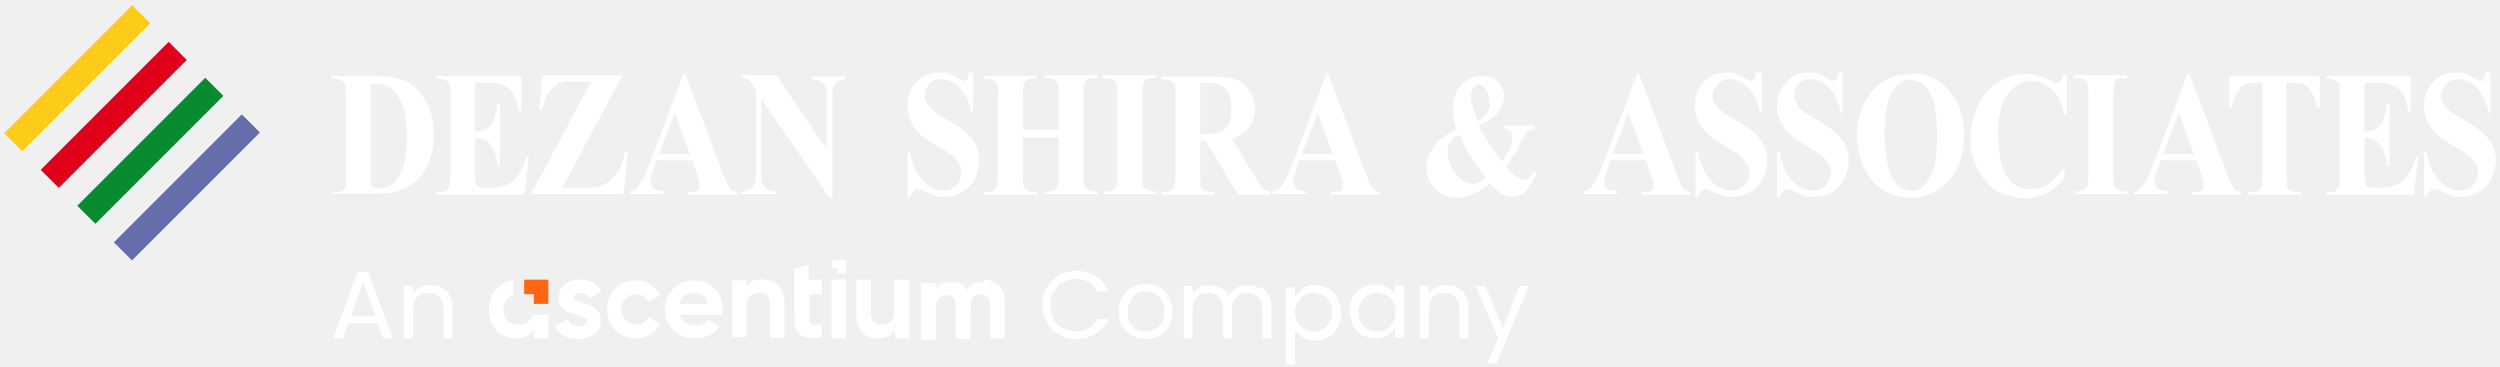
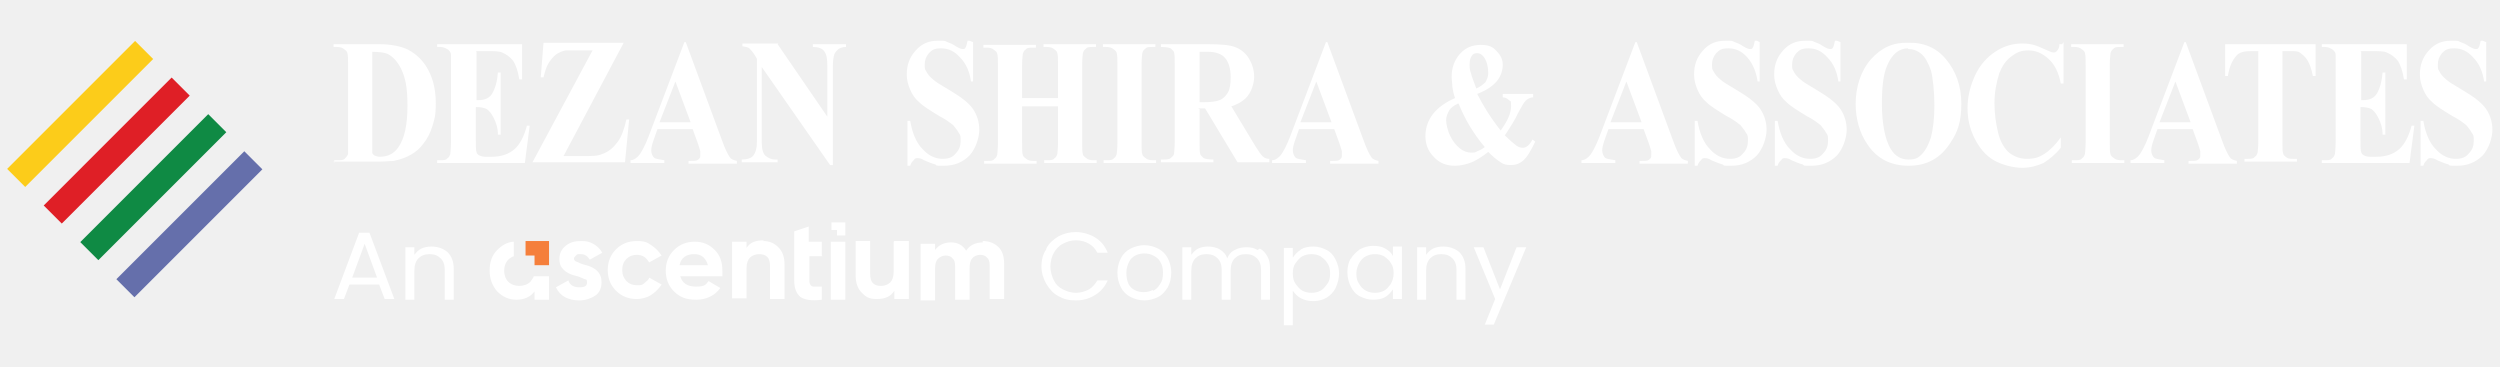
<svg xmlns="http://www.w3.org/2000/svg" id="Layer_1" version="1.1" viewBox="0 0 362 53">
  <defs>
    <style>
      .st0 {
-         fill: #088a30;
+         fill: #656fab;
      }

      .st1 {
-         fill: #fdcc19;
+         fill: #f57f3b;
      }

      .st2 {
-         fill: #e1001a;
+         fill: #fff;
      }

      .st3 {
-         fill: #fff;
+         fill: #fccc1a;
      }

      .st4 {
-         fill: #f61;
+         fill: #0f8a44;
      }

      .st5 {
-         fill: #646eac;
+         fill: #df1f26;
      }
    </style>
  </defs>
  <g>
-     <path class="st3" d="M48.1,28.2v-.4h.5c.4,0,.8,0,1-.2.2-.2.4-.4.5-.7,0-.2,0-.7,0-1.6v-11.3c0-.9,0-1.4-.1-1.7,0-.2-.2-.4-.5-.6-.2-.2-.6-.3-1-.3h-.5v-.4h6.6c1.8,0,3.2.3,4.2.8,1.3.7,2.3,1.7,3,3.1.7,1.4,1,2.9,1,4.7s-.2,2.3-.5,3.3c-.3,1-.8,1.9-1.3,2.5-.5.7-1.1,1.2-1.8,1.6-.7.4-1.5.7-2.5.9-.4,0-1.1.1-2.1.1h-6.6M53.7,12v13.4c0,.7,0,1.1,0,1.3,0,.2.2.3.3.4.2.1.5.2.8.2,1.2,0,2.1-.5,2.8-1.4.9-1.3,1.3-3.3,1.3-6s-.3-4-.9-5.3c-.5-1-1.1-1.7-1.8-2.1-.5-.3-1.4-.4-2.6-.4" />
-     <path class="st3" d="M68.8,12v7h.3c.9,0,1.6-.3,2.1-1,.4-.7.7-1.7.8-3h.4v9h-.4c0-1-.3-1.8-.6-2.4-.3-.6-.6-1-1-1.3-.4-.2-.9-.3-1.6-.3v4.8c0,.9,0,1.5.1,1.7,0,.2.2.4.4.5.2.1.5.2.9.2h.9c1.4,0,2.5-.4,3.3-1.1.8-.7,1.4-1.9,1.8-3.4h.4l-.7,5.5h-12.7v-.4h.5c.4,0,.8,0,1-.3.2-.1.3-.3.4-.6,0-.2.1-.7.1-1.6v-11.3c0-.8,0-1.3,0-1.5,0-.3-.2-.5-.4-.7-.3-.2-.7-.4-1.1-.4h-.5v-.4h12.3v5.1h-.4c-.2-1.2-.5-2.1-.9-2.7-.4-.5-.9-.9-1.6-1.2-.4-.2-1.2-.2-2.3-.2h-1.5" />
-     <path class="st3" d="M342.4,12v7h.3c.9,0,1.6-.3,2.1-1,.4-.7.7-1.7.8-3h.4v9h-.4c0-1-.3-1.8-.6-2.4-.3-.6-.6-1-1-1.3-.4-.2-.9-.3-1.6-.3v4.8c0,.9,0,1.5.1,1.7,0,.2.2.4.4.5.2.1.5.2.9.2h.9c1.4,0,2.5-.4,3.3-1.1.8-.7,1.4-1.9,1.8-3.4h.4l-.7,5.5h-12.7v-.4h.5c.4,0,.8,0,1-.3.2-.1.3-.3.4-.6,0-.2.1-.7.1-1.6v-11.3c0-.8,0-1.3,0-1.5,0-.3-.2-.5-.4-.7-.3-.2-.7-.4-1.1-.4h-.5v-.4h12.3v5.1h-.4c-.2-1.2-.5-2.1-.9-2.7-.4-.5-.9-.9-1.6-1.2-.4-.2-1.2-.2-2.3-.2h-1.5" />
-     <path class="st3" d="M90.1,11l-8.7,16.2h2.8c1.3,0,2.2,0,2.8-.3.9-.3,1.6-.9,2.2-1.7.6-.8,1.1-1.9,1.3-3.3h.4l-.6,6.2h-13.4l8.7-16.3h-2.2c-.8,0-1.4,0-1.7,0-.5.1-1,.3-1.4.7-.4.3-.8.8-1.1,1.3-.3.5-.5,1.2-.7,2.1h-.4l.4-5h11.6" />
-     <path class="st3" d="M100.2,23.2h-5.1l-.6,1.7c-.2.6-.3,1-.3,1.4s.2.9.5,1.1c.2.1.7.2,1.4.3v.4h-4.9v-.4c.5,0,1-.4,1.3-.8.3-.4.8-1.3,1.3-2.6l5.2-13.7h.2l5.3,14.1c.5,1.4.9,2.2,1.2,2.6.2.3.6.4,1,.5v.4h-7.1v-.4h.3c.6,0,1,0,1.2-.3.2-.1.2-.3.2-.6s0-.3,0-.5c0,0-.1-.4-.3-1l-.8-2.2M99.9,22.3l-2.2-5.9-2.3,5.9h4.4" />
-     <path class="st3" d="M112.5,11l7.2,10.6v-7.3c0-1-.1-1.7-.4-2.1-.3-.5-.9-.7-1.7-.7v-.4h4.8v.4c-.6,0-1,.2-1.2.4-.2.2-.4.4-.5.7-.1.3-.2.9-.2,1.7v14.3h-.4l-9.9-14.3v10.9c0,1,.2,1.7.6,2,.4.3.8.5,1.3.5h.4v.4h-5.2v-.4c.8,0,1.4-.2,1.7-.6.3-.4.5-1,.5-1.9v-12.1l-.3-.5c-.3-.5-.6-.8-.8-1-.2-.2-.6-.2-1-.3v-.4h5.2" />
-     <path class="st3" d="M140.9,10.6v5.7c.1,0-.3,0-.3,0-.2-1.4-.7-2.6-1.6-3.5-.8-.9-1.7-1.3-2.7-1.3s-1.3.2-1.8.7c-.4.5-.6,1-.6,1.6s0,.7.2,1c.2.4.5.8,1,1.2.3.3,1.1.8,2.3,1.5,1.7,1,2.9,1.9,3.5,2.8.6.9.9,1.9.9,3s-.5,2.7-1.4,3.7c-1,1-2.2,1.5-3.7,1.5s-.9,0-1.3-.2c-.4-.1-.9-.3-1.6-.6-.3-.2-.6-.3-.9-.3s-.4,0-.6.3c-.2.2-.4.4-.5.8h-.4v-6.5h.4c.3,1.8.9,3.2,1.9,4.2.9,1,1.9,1.4,2.9,1.4s1.5-.3,1.9-.8c.5-.5.7-1.1.7-1.8s0-.8-.3-1.2c-.2-.4-.5-.7-.8-1.1-.4-.3-1-.8-2-1.3-1.3-.8-2.3-1.4-2.9-2-.6-.5-1-1.1-1.3-1.8-.3-.7-.5-1.4-.5-2.2,0-1.4.4-2.5,1.3-3.5.9-1,1.9-1.4,3.3-1.4s.9,0,1.4.2c.3.1.8.3,1.2.6.5.3.8.4,1,.4s.3,0,.4-.2c.1-.1.2-.5.3-1h.3" />
-     <path class="st3" d="M255.1,10.6v5.7c.1,0-.3,0-.3,0-.2-1.4-.7-2.6-1.6-3.5-.8-.9-1.7-1.3-2.7-1.3s-1.3.2-1.8.7c-.4.5-.7,1-.7,1.6s0,.7.2,1c.2.4.5.8,1,1.2.3.3,1.1.8,2.3,1.5,1.7,1,2.9,1.9,3.5,2.8.6.9.9,1.9.9,3s-.5,2.7-1.4,3.7c-1,1-2.2,1.5-3.7,1.5s-.9,0-1.3-.2c-.4-.1-.9-.3-1.6-.6-.3-.2-.6-.3-.9-.3s-.4,0-.6.3c-.2.2-.4.4-.5.8h-.4v-6.5h.4c.3,1.8.9,3.2,1.9,4.2.9,1,1.9,1.4,2.9,1.4s1.5-.3,1.9-.8c.5-.5.7-1.1.7-1.8s0-.8-.3-1.2c-.2-.4-.5-.7-.8-1.1-.4-.3-1-.8-2-1.3-1.3-.8-2.3-1.4-2.9-2-.6-.5-1-1.1-1.4-1.8-.3-.7-.5-1.4-.5-2.2,0-1.4.4-2.5,1.3-3.5.9-1,1.9-1.4,3.3-1.4s.9,0,1.4.2c.3.1.8.3,1.2.6.5.3.8.4,1,.4s.3,0,.4-.2c.1-.1.2-.5.3-1h.3" />
-     <path class="st3" d="M266.8,10.6v5.7c.1,0-.3,0-.3,0-.2-1.4-.7-2.6-1.6-3.5-.8-.9-1.7-1.3-2.7-1.3s-1.3.2-1.8.7c-.4.5-.6,1-.6,1.6s0,.7.2,1c.2.4.5.8,1,1.2.3.3,1.1.8,2.3,1.5,1.7,1,2.9,1.9,3.5,2.8.6.9.9,1.9.9,3s-.5,2.7-1.4,3.7c-1,1-2.2,1.5-3.7,1.5s-.9,0-1.3-.2c-.4-.1-.9-.3-1.6-.6-.3-.2-.6-.3-.9-.3s-.4,0-.6.3c-.2.2-.4.4-.5.8h-.4v-6.5h.4c.3,1.8.9,3.2,1.9,4.2.9,1,1.9,1.4,2.9,1.4s1.5-.3,1.9-.8c.5-.5.7-1.1.7-1.8s0-.8-.3-1.2c-.2-.4-.5-.7-.8-1.1-.4-.3-1-.8-2-1.3-1.3-.8-2.3-1.4-2.9-2-.6-.5-1-1.1-1.3-1.8-.3-.7-.5-1.4-.5-2.2,0-1.4.4-2.5,1.3-3.5.9-1,1.9-1.4,3.3-1.4s.9,0,1.4.2c.3.1.8.3,1.2.6.5.3.8.4,1,.4s.3,0,.4-.2c.1-.1.2-.5.3-1h.3" />
-     <path class="st3" d="M360.6,10.6v5.7c.1,0-.3,0-.3,0-.2-1.4-.7-2.6-1.6-3.5-.8-.9-1.7-1.3-2.7-1.3s-1.3.2-1.8.7c-.4.5-.7,1-.7,1.6s0,.7.2,1c.2.4.5.8,1,1.2.3.3,1.1.8,2.3,1.5,1.7,1,2.9,1.9,3.5,2.8.6.9.9,1.9.9,3s-.5,2.7-1.4,3.7c-1,1-2.2,1.5-3.7,1.5s-.9,0-1.3-.2c-.4-.1-.9-.3-1.6-.6-.3-.2-.6-.3-.9-.3s-.4,0-.6.3c-.2.2-.4.4-.5.8h-.4v-6.5h.4c.3,1.8.9,3.2,1.9,4.2.9,1,1.9,1.4,2.9,1.4s1.5-.3,1.9-.8c.5-.5.7-1.1.7-1.8s0-.8-.3-1.2c-.2-.4-.5-.7-.8-1.1-.4-.3-1-.8-2-1.3-1.3-.8-2.3-1.4-2.9-2-.6-.5-1-1.1-1.3-1.8-.3-.7-.5-1.4-.5-2.2,0-1.4.4-2.5,1.3-3.5.9-1,1.9-1.4,3.3-1.4s.9,0,1.4.2c.3.1.8.3,1.2.6.5.3.8.4,1,.4s.3,0,.4-.2c.1-.1.2-.5.3-1h.3" />
-     <path class="st3" d="M148.1,19.9v5.3c0,.9,0,1.5.1,1.7,0,.2.2.4.5.6.2.2.6.3,1,.3h.5v.4h-7.7v-.4h.5c.4,0,.8,0,1-.3.2-.1.3-.3.4-.6,0-.2.1-.7.1-1.6v-11.3c0-.9,0-1.4-.1-1.7,0-.2-.2-.4-.5-.6-.2-.2-.6-.3-1-.3h-.5v-.4h7.7v.4h-.5c-.4,0-.8,0-1,.3-.2.1-.3.3-.4.6,0,.2-.1.8-.1,1.6v4.9h5.2v-4.9c0-.9,0-1.4-.1-1.7,0-.2-.2-.4-.5-.6-.2-.2-.6-.3-1-.3h-.5v-.4h7.7v.4h-.5c-.4,0-.8,0-1,.3-.2.1-.3.3-.4.6,0,.2-.1.8-.1,1.6v11.3c0,.9,0,1.5.1,1.7,0,.2.2.4.5.6.2.2.6.3,1,.3h.5v.4h-7.7v-.4h.5c.4,0,.8,0,1-.3.2-.1.3-.3.4-.6,0-.2.1-.7.1-1.6v-5.3h-5.2" />
-     <path class="st3" d="M167.5,27.7v.4h-7.7v-.4h.5c.4,0,.8,0,1-.3.2-.1.3-.3.4-.6,0-.2.1-.7.1-1.6v-11.3c0-.9,0-1.4-.1-1.7,0-.2-.2-.4-.5-.6-.2-.2-.6-.3-1-.3h-.5v-.4h7.7v.4h-.5c-.4,0-.8,0-1,.3-.2.1-.3.3-.4.6,0,.2-.1.8-.1,1.6v11.3c0,.9,0,1.5.1,1.7,0,.2.2.4.5.6.2.2.6.3,1,.3h.5" />
-     <path class="st3" d="M308.1,27.7v.4h-7.7v-.4h.5c.4,0,.8,0,1-.3.2-.1.3-.3.4-.6,0-.2.1-.7.1-1.6v-11.3c0-.9,0-1.4-.1-1.7,0-.2-.2-.4-.5-.6-.2-.2-.6-.3-1-.3h-.5v-.4h7.7v.4h-.5c-.4,0-.8,0-1,.3-.2.1-.3.3-.4.6,0,.2-.1.8-.1,1.6v11.3c0,.9,0,1.5.1,1.7,0,.2.2.4.5.6.2.2.6.3,1,.3h.5" />
-     <path class="st3" d="M173.8,20.3v4.9c0,.9,0,1.5.1,1.8,0,.2.3.4.5.6.2.1.7.2,1.4.2v.4h-7.6v-.4c.7,0,1.2,0,1.4-.2.2-.2.4-.3.5-.6,0-.2.1-.8.1-1.7v-11.2c0-.9,0-1.5-.1-1.8,0-.2-.3-.4-.5-.6-.3-.1-.7-.2-1.4-.2v-.4h6.8c1.8,0,3.1.1,3.9.4.8.3,1.5.8,2,1.6.5.8.8,1.7.8,2.7s-.4,2.3-1.2,3.1c-.5.5-1.2.9-2.1,1.2l3.5,5.8c.5.8.8,1.2,1,1.4.3.3.6.4,1,.4v.5h-4.6l-4.7-7.8h-1M173.8,12v7.4h.6c1,0,1.8-.1,2.3-.3.5-.2.9-.6,1.2-1.1.3-.5.4-1.3.4-2.2,0-1.3-.3-2.2-.8-2.9-.5-.6-1.4-.9-2.5-.9h-1.2" />
-     <path class="st3" d="M193.3,23.2h-5.1l-.6,1.7c-.2.6-.3,1-.3,1.4s.2.9.5,1.1c.2.1.7.2,1.4.3v.4h-4.9v-.4c.5,0,1-.4,1.3-.8.3-.4.8-1.3,1.3-2.6l5.2-13.7h.2l5.3,14.1c.5,1.4.9,2.2,1.2,2.6.2.3.6.4,1,.5v.4h-7.1v-.4h.3c.6,0,1,0,1.2-.3.2-.1.2-.3.2-.6s0-.3,0-.5c0,0-.1-.4-.3-1l-.8-2.2M193,22.3l-2.2-5.9-2.3,5.9h4.4" />
-     <path class="st3" d="M238.3,23.2h-5.1l-.6,1.7c-.2.6-.3,1-.3,1.4s.2.9.5,1.1c.2.1.7.2,1.4.3v.4h-4.9v-.4c.5,0,1-.4,1.3-.8.3-.4.8-1.3,1.3-2.6l5.2-13.7h.2l5.3,14.1c.5,1.4.9,2.2,1.2,2.6.2.3.6.4,1,.5v.4h-7.1v-.4h.3c.6,0,1,0,1.2-.3.2-.1.2-.3.2-.6s0-.3,0-.5c0,0-.1-.4-.3-1l-.8-2.2M238,22.3l-2.2-5.9-2.3,5.9h4.4" />
-     <path class="st3" d="M318,23.2h-5.1l-.6,1.7c-.2.6-.3,1-.3,1.4s.2.9.5,1.1c.2.1.7.2,1.4.3v.4h-4.9v-.4c.5,0,1-.4,1.3-.8.3-.4.8-1.3,1.3-2.6l5.2-13.7h.2l5.3,14.1c.5,1.4.9,2.2,1.2,2.6.2.3.6.4,1,.5v.4h-7.1v-.4h.3c.6,0,1,0,1.2-.3.2-.1.2-.3.2-.6s0-.3,0-.5c0,0-.1-.4-.3-1l-.8-2.2M317.7,22.3l-2.2-5.9-2.3,5.9h4.4" />
-     <path class="st3" d="M217.9,18.2h4.3v.5c-.5,0-.9.3-1.1.5-.3.3-.6.9-1.1,1.8-.4.9-1.1,2-1.9,3.2.7.7,1.3,1.3,1.7,1.5.3.2.6.3.9.3.5,0,1-.4,1.4-1.2l.4.3c-.6,1.3-1.2,2.3-1.8,2.8-.5.4-1,.6-1.7.6s-1.1-.1-1.5-.4c-.5-.3-1.1-.8-1.8-1.5-.9.7-1.7,1.2-2.4,1.5-.8.3-1.6.5-2.4.5-1.3,0-2.4-.4-3.1-1.3-.8-.8-1.2-1.8-1.2-3s.4-2.3,1.1-3.2c.7-.9,1.8-1.7,3.2-2.4-.2-.5-.3-1.1-.4-1.6,0-.5-.1-1-.1-1.5,0-1.3.4-2.4,1.2-3.3.8-.9,1.8-1.3,3-1.3s1.8.3,2.3.9c.6.6.9,1.2.9,2s-.3,1.7-.9,2.4c-.6.7-1.5,1.3-2.8,1.8.8,1.6,1.9,3.4,3.4,5.3,1-1.4,1.5-2.5,1.5-3.5s0-.6-.3-.9c-.2-.2-.5-.4-.9-.4v-.5M211.3,19.5c-.6.3-1,.6-1.2.9-.3.5-.5,1-.5,1.5s.2,1.5.6,2.3c.4.8.8,1.3,1.4,1.8.5.4,1.1.6,1.6.6s.6,0,.9-.2c.3-.1.7-.3,1.1-.6-1.7-2-2.9-4.1-3.8-6.3M213.8,17.5c.7-.3,1.2-.7,1.5-1,.2-.4.4-.8.4-1.3,0-.9-.2-1.7-.6-2.3-.3-.4-.6-.6-1-.6s-.6.2-.8.5c-.2.3-.3.7-.3,1.2s0,.8.2,1.3c.1.5.4,1.2.8,2.3" />
-     <path class="st3" d="M276.6,10.7c2.3-.1,4.2.7,5.6,2.4,1.5,1.7,2.2,3.8,2.2,6.4s-.5,4.1-1.6,5.8c-1.4,2.2-3.5,3.3-6.1,3.3s-4.6-1-6.1-3.1c-1.1-1.7-1.7-3.6-1.7-5.9s.7-4.7,2.2-6.4c1.5-1.7,3.3-2.5,5.4-2.4M276.7,11.5c-1.3,0-2.3.8-3,2.4-.6,1.3-.8,3.2-.8,5.7s.4,5.1,1.3,6.5c.6,1,1.5,1.5,2.5,1.5s1.4-.2,1.8-.6c.6-.5,1.1-1.4,1.5-2.6.3-1.2.5-2.7.5-4.6s-.2-4-.5-5.1c-.4-1.1-.8-1.9-1.4-2.4-.6-.5-1.2-.7-1.9-.7" />
-     <path class="st3" d="M299.3,10.6v6h-.4c-.3-1.6-.9-2.8-1.8-3.6-.9-.8-1.8-1.3-2.9-1.3s-1.7.3-2.5.9c-.8.6-1.3,1.4-1.7,2.4-.5,1.3-.7,2.7-.7,4.3s.2,2.9.5,4.2c.3,1.3.8,2.2,1.5,2.9.7.6,1.6,1,2.7,1s1.8-.2,2.5-.7c.8-.5,1.6-1.3,2.4-2.4v1.5c-.8,1-1.7,1.7-2.6,2.2-.9.4-1.9.7-3.1.7s-2.9-.4-4.1-1.1c-1.2-.7-2.1-1.8-2.8-3.2-.7-1.4-1-2.9-1-4.4s.4-3.2,1.1-4.7c.7-1.5,1.7-2.6,3-3.4,1.2-.8,2.5-1.2,3.9-1.2s2.1.3,3.2.8c.7.3,1.1.5,1.3.5s.4,0,.6-.3c.2-.2.3-.5.3-.9h.4" />
-     <path class="st3" d="M335.9,11v4.6h-.4c-.2-1.1-.5-1.8-.8-2.3-.3-.5-.7-.8-1.1-1.1-.3-.2-.7-.2-1.4-.2h-1.1v13.3c0,.9,0,1.4.1,1.7,0,.2.2.4.5.6.2.2.6.2,1,.2h.5v.4h-7.6v-.4h.5c.4,0,.8,0,1-.3.2-.1.3-.3.4-.6,0-.2.1-.7.1-1.6v-13.3h-1.1c-1,0-1.7.2-2.1.7-.6.7-1,1.6-1.2,2.9h-.4v-4.6h13.1" />
+     <path class="st2" d="M48.4,23.6v-.4h.5c.4,0,.8,0,1-.2.2-.2.4-.4.5-.7,0-.2,0-.7,0-1.6v-11.3c0-.9,0-1.4-.1-1.7,0-.2-.2-.4-.5-.6-.2-.2-.6-.3-1-.3h-.5v-.4h6.6c1.7,0,3.2.3,4.2.8,1.3.7,2.3,1.7,3,3.1.7,1.4,1,2.9,1,4.7s-.2,2.3-.5,3.3c-.3,1-.8,1.9-1.3,2.5-.5.7-1.1,1.2-1.8,1.6-.7.4-1.5.7-2.5.9-.4,0-1.1.1-2.1.1h-6.6M53.9,7.4v13.4c0,.7,0,1.1,0,1.3,0,.2.2.3.3.4.2.1.5.2.8.2,1.2,0,2.1-.5,2.7-1.4.9-1.3,1.3-3.3,1.3-6s-.3-4-.9-5.3c-.5-1-1.1-1.7-1.8-2.1-.5-.3-1.4-.4-2.6-.4" />
+     <path class="st2" d="M69,7.5v7h.3c.9,0,1.6-.3,2-1,.4-.7.7-1.7.8-3h.4v9h-.4c0-1-.3-1.8-.6-2.4-.3-.6-.6-1-1-1.3-.4-.2-.9-.3-1.6-.3v4.8c0,.9,0,1.5.1,1.7,0,.2.2.4.4.5.2.1.5.2.9.2h.9c1.4,0,2.5-.4,3.3-1.1.8-.7,1.4-1.9,1.8-3.4h.4l-.7,5.4h-12.7v-.4h.5c.4,0,.8,0,1-.3.2-.1.3-.3.4-.6,0-.2.1-.7.1-1.6v-11.3c0-.8,0-1.3,0-1.5,0-.3-.2-.5-.4-.7-.3-.2-.7-.4-1.1-.4h-.5v-.4h12.3v5.1h-.4c-.2-1.2-.5-2.1-.9-2.7-.4-.5-.9-.9-1.6-1.2-.4-.2-1.2-.2-2.3-.2h-1.5" />
+     <path class="st2" d="M341.9,7.5v7h.3c.9,0,1.6-.3,2-1,.4-.7.7-1.7.8-3h.4v9h-.4c0-1-.3-1.8-.6-2.4-.3-.6-.6-1-1-1.3-.4-.2-.9-.3-1.6-.3v4.8c0,.9,0,1.5.1,1.7,0,.2.2.4.4.5.2.1.5.2.9.2h.9c1.4,0,2.5-.4,3.3-1.1.8-.7,1.4-1.9,1.8-3.4h.4l-.7,5.4h-12.7v-.4h.5c.4,0,.8,0,1-.3.2-.1.3-.3.4-.6,0-.2.1-.7.1-1.6v-11.3c0-.8,0-1.3,0-1.5,0-.3-.2-.5-.4-.7-.3-.2-.7-.4-1.1-.4h-.5v-.4h12.3v5.1h-.4c-.2-1.2-.5-2.1-.9-2.7-.4-.5-.9-.9-1.6-1.2-.4-.2-1.2-.2-2.3-.2h-1.5" />
+     <path class="st2" d="M90.2,6.4l-8.6,16.2h2.8c1.3,0,2.2,0,2.8-.3.9-.3,1.6-.9,2.2-1.7.6-.8,1-1.9,1.3-3.3h.4l-.6,6.2h-13.4l8.7-16.2h-2.2c-.8,0-1.4,0-1.7,0-.5.1-1,.3-1.4.6-.4.3-.8.8-1.1,1.3-.3.5-.5,1.2-.7,2h-.4l.4-5h11.6" />
+     <path class="st2" d="M100.3,18.7h-5.1l-.6,1.7c-.2.6-.3,1-.3,1.4s.2.9.5,1.1c.2.1.7.2,1.4.3v.4h-4.9v-.4c.5,0,1-.4,1.3-.8.3-.4.8-1.3,1.3-2.6l5.2-13.7h.2l5.2,14.1c.5,1.4.9,2.2,1.2,2.6.2.3.6.4,1,.5v.4h-7v-.4h.3c.6,0,1,0,1.2-.3.2-.1.2-.3.2-.6s0-.3,0-.5c0,0-.1-.4-.3-1l-.8-2.2M100,17.7l-2.2-5.9-2.3,5.9h4.4" />
+     <path class="st2" d="M112.6,6.4l7.2,10.5v-7.3c0-1-.1-1.7-.4-2.1-.3-.5-.9-.7-1.7-.7v-.4h4.8v.4c-.6,0-1,.2-1.2.4-.2.2-.4.4-.5.7-.1.3-.2.9-.2,1.7v14.3h-.4l-9.9-14.2v10.9c0,1,.2,1.7.6,2,.4.3.8.5,1.3.5h.4v.4h-5.2v-.4c.8,0,1.4-.2,1.7-.6.3-.4.5-1,.5-1.9v-12.1l-.3-.5c-.3-.5-.6-.8-.8-1-.2-.2-.6-.2-1-.3v-.4h5.2" />
+     <path class="st2" d="M140.9,6.1v5.7c.1,0-.3,0-.3,0-.2-1.4-.7-2.6-1.6-3.5-.8-.9-1.7-1.3-2.7-1.3s-1.3.2-1.8.7c-.4.5-.6,1-.6,1.6s0,.7.2,1c.2.4.5.8,1,1.2.3.3,1.1.8,2.3,1.5,1.7,1,2.9,1.9,3.5,2.8.6.9.9,1.9.9,3s-.5,2.7-1.4,3.7c-1,1-2.2,1.5-3.7,1.5s-.9,0-1.3-.2c-.4-.1-.9-.3-1.6-.6-.3-.2-.6-.3-.9-.3s-.4,0-.6.3c-.2.2-.4.4-.5.8h-.4v-6.5h.4c.3,1.8.9,3.2,1.8,4.1.9,1,1.9,1.4,2.9,1.4s1.5-.3,1.9-.8c.5-.5.7-1.1.7-1.8s0-.8-.3-1.2c-.2-.4-.5-.7-.8-1.1-.4-.3-1-.8-2-1.3-1.3-.8-2.3-1.4-2.9-2-.6-.5-1-1.1-1.3-1.8-.3-.7-.5-1.4-.5-2.2,0-1.4.4-2.5,1.3-3.5.9-1,1.9-1.4,3.2-1.4s.9,0,1.4.2c.3.1.8.3,1.2.6.5.3.8.4,1,.4s.3,0,.4-.2c.1-.1.2-.5.3-1h.3" />
+     <path class="st2" d="M254.8,6.1v5.7c.1,0-.3,0-.3,0-.2-1.4-.7-2.6-1.5-3.5-.8-.9-1.7-1.3-2.7-1.3s-1.3.2-1.8.7c-.4.5-.6,1-.6,1.6s0,.7.2,1c.2.4.5.8,1,1.2.3.3,1.1.8,2.3,1.5,1.7,1,2.9,1.9,3.5,2.8.6.9.9,1.9.9,3s-.5,2.7-1.4,3.7c-1,1-2.2,1.5-3.7,1.5s-.9,0-1.3-.2c-.4-.1-.9-.3-1.6-.6-.3-.2-.6-.3-.9-.3s-.4,0-.6.3c-.2.2-.4.4-.5.8h-.4v-6.5h.4c.3,1.8.9,3.2,1.8,4.1.9,1,1.9,1.4,2.9,1.4s1.5-.3,1.9-.8c.5-.5.7-1.1.7-1.8s0-.8-.3-1.2c-.2-.4-.5-.7-.8-1.1-.4-.3-1-.8-2-1.3-1.3-.8-2.3-1.4-2.9-2-.6-.5-1-1.1-1.3-1.8-.3-.7-.5-1.4-.5-2.2,0-1.4.4-2.5,1.3-3.5.9-1,1.9-1.4,3.2-1.4s.9,0,1.4.2c.3.1.8.3,1.2.6.5.3.8.4,1,.4s.3,0,.4-.2c.1-.1.2-.5.3-1h.3" />
+     <path class="st2" d="M266.5,6.1v5.7c.1,0-.3,0-.3,0-.2-1.4-.7-2.6-1.6-3.5-.8-.9-1.7-1.3-2.7-1.3s-1.3.2-1.8.7c-.4.5-.6,1-.6,1.6s0,.7.2,1c.2.4.5.8,1,1.2.3.3,1.1.8,2.3,1.5,1.7,1,2.9,1.9,3.5,2.8.6.9.9,1.9.9,3s-.5,2.7-1.4,3.7c-1,1-2.2,1.5-3.7,1.5s-.9,0-1.3-.2c-.4-.1-.9-.3-1.6-.6-.3-.2-.6-.3-.9-.3s-.4,0-.6.3c-.2.2-.4.4-.5.8h-.4v-6.5h.4c.3,1.8.9,3.2,1.8,4.1.9,1,1.9,1.4,2.9,1.4s1.5-.3,1.9-.8c.5-.5.7-1.1.7-1.8s0-.8-.3-1.2c-.2-.4-.5-.7-.8-1.1-.4-.3-1-.8-2-1.3-1.3-.8-2.3-1.4-2.9-2-.6-.5-1-1.1-1.3-1.8-.3-.7-.5-1.4-.5-2.2,0-1.4.4-2.5,1.3-3.5.9-1,1.9-1.4,3.2-1.4s.9,0,1.4.2c.3.1.8.3,1.2.6.5.3.8.4,1,.4s.3,0,.4-.2c.1-.1.2-.5.3-1h.3" />
+     <path class="st2" d="M360,6.1v5.7c.1,0-.3,0-.3,0-.2-1.4-.7-2.6-1.6-3.5-.8-.9-1.7-1.3-2.7-1.3s-1.3.2-1.8.7c-.4.5-.6,1-.6,1.6s0,.7.2,1c.2.4.5.8,1,1.2.3.3,1.1.8,2.3,1.5,1.7,1,2.9,1.9,3.5,2.8.6.9.9,1.9.9,3s-.5,2.7-1.4,3.7c-1,1-2.2,1.5-3.7,1.5s-.9,0-1.3-.2c-.4-.1-.9-.3-1.6-.6-.3-.2-.6-.3-.9-.3s-.4,0-.6.3c-.2.2-.4.4-.5.8h-.4v-6.5h.4c.3,1.8.9,3.2,1.8,4.1.9,1,1.9,1.4,2.9,1.4s1.5-.3,1.9-.8c.5-.5.7-1.1.7-1.8s0-.8-.3-1.2c-.2-.4-.5-.7-.8-1.1-.4-.3-1-.8-2-1.3-1.3-.8-2.3-1.4-2.9-2-.6-.5-1-1.1-1.3-1.8-.3-.7-.5-1.4-.5-2.2,0-1.4.4-2.5,1.3-3.5.9-1,1.9-1.4,3.2-1.4s.9,0,1.4.2c.3.1.8.3,1.2.6.5.3.8.4,1,.4s.3,0,.4-.2c.1-.1.2-.5.3-1h.3" />
+     <path class="st2" d="M148,15.4v5.3c0,.9,0,1.5.1,1.7,0,.2.2.4.5.6.2.2.6.3,1,.3h.5v.4h-7.6v-.4h.5c.4,0,.8,0,1-.3.2-.1.3-.3.4-.6,0-.2.1-.7.1-1.6v-11.3c0-.9,0-1.4-.1-1.7,0-.2-.2-.4-.5-.6-.2-.2-.6-.3-1-.3h-.5v-.4h7.6v.4h-.5c-.4,0-.8,0-1,.3-.2.1-.3.3-.4.6,0,.2-.1.7-.1,1.6v4.8h5.2v-4.8c0-.9,0-1.4-.1-1.7,0-.2-.2-.4-.5-.6-.2-.2-.6-.3-1-.3h-.5v-.4h7.6v.4h-.5c-.4,0-.8,0-1,.3-.2.1-.3.3-.4.6,0,.2-.1.7-.1,1.6v11.3c0,.9,0,1.5.1,1.7,0,.2.2.4.5.6.2.2.6.3,1,.3h.5v.4h-7.6v-.4h.5c.4,0,.8,0,1-.3.2-.1.3-.3.4-.6,0-.2.1-.7.1-1.6v-5.3h-5.2" />
+     <path class="st2" d="M167.4,23.2v.4h-7.6v-.4h.5c.4,0,.8,0,1-.3.2-.1.3-.3.4-.6,0-.2.1-.7.1-1.6v-11.3c0-.9,0-1.4-.1-1.7,0-.2-.2-.4-.5-.6-.2-.2-.6-.3-1-.3h-.5v-.4h7.6v.4h-.5c-.4,0-.8,0-1,.3-.2.1-.3.3-.4.6,0,.2-.1.7-.1,1.6v11.3c0,.9,0,1.5.1,1.7,0,.2.2.4.5.6.2.2.6.3,1,.3h.5" />
+     <path class="st2" d="M307.6,23.2v.4h-7.6v-.4h.5c.4,0,.8,0,1-.3.2-.1.3-.3.4-.6,0-.2.1-.7.1-1.6v-11.3c0-.9,0-1.4-.1-1.7,0-.2-.2-.4-.5-.6-.2-.2-.6-.3-1-.3h-.5v-.4h7.6v.4h-.5c-.4,0-.8,0-1,.3-.2.1-.3.3-.4.6,0,.2-.1.7-.1,1.6v11.3c0,.9,0,1.5.1,1.7,0,.2.2.4.5.6.2.2.6.3,1,.3h.5" />
+     <path class="st2" d="M173.7,15.8v4.8c0,.9,0,1.5.1,1.7,0,.2.3.4.5.6.2.1.7.2,1.4.2v.4h-7.6v-.4c.7,0,1.2,0,1.4-.2.2-.2.4-.3.5-.6,0-.2.1-.8.1-1.7v-11.2c0-.9,0-1.5-.1-1.8,0-.2-.3-.4-.5-.6-.2-.1-.7-.2-1.4-.2v-.4h6.8c1.8,0,3.1.1,3.9.4.8.3,1.5.8,2,1.6.5.8.8,1.7.8,2.7s-.4,2.3-1.2,3.1c-.5.5-1.2.9-2.1,1.2l3.5,5.8c.5.8.8,1.2,1,1.4.3.3.6.4,1,.4v.5h-4.6l-4.7-7.8h-1M173.7,7.4v7.4h.6c1,0,1.8-.1,2.3-.3.5-.2.9-.6,1.2-1.1.3-.5.4-1.3.4-2.2,0-1.3-.3-2.2-.8-2.8-.5-.6-1.4-.9-2.5-.9h-1.2" />
+     <path class="st2" d="M193.2,18.7h-5.1l-.6,1.7c-.2.6-.3,1-.3,1.4s.2.9.5,1.1c.2.1.7.2,1.4.3v.4h-4.9v-.4c.5,0,1-.4,1.3-.8.3-.4.8-1.3,1.3-2.6l5.2-13.7h.2l5.2,14.1c.5,1.4.9,2.2,1.2,2.6.2.3.6.4,1,.5v.4h-7v-.4h.3c.6,0,1,0,1.2-.3.2-.1.2-.3.2-.6s0-.3,0-.5c0,0-.1-.4-.3-1l-.8-2.2M192.8,17.7l-2.2-5.9-2.3,5.9h4.4" />
+     <path class="st2" d="M238,18.7h-5.1l-.6,1.7c-.2.6-.3,1-.3,1.4s.2.9.5,1.1c.2.1.7.2,1.4.3v.4h-4.9v-.4c.5,0,1-.4,1.3-.8.3-.4.8-1.3,1.3-2.6l5.2-13.7h.2l5.2,14.1c.5,1.4.9,2.2,1.2,2.6.2.3.6.4,1,.5v.4h-7v-.4h.3c.6,0,1,0,1.2-.3.2-.1.2-.3.2-.6s0-.3,0-.5c0,0-.1-.4-.3-1l-.8-2.2M237.7,17.7l-2.2-5.9-2.3,5.9h4.4" />
+     <path class="st2" d="M317.5,18.7h-5.1l-.6,1.7c-.2.6-.3,1-.3,1.4s.2.9.5,1.1c.2.1.7.2,1.4.3v.4h-4.9v-.4c.5,0,1-.4,1.3-.8.3-.4.8-1.3,1.3-2.6l5.2-13.7h.2l5.2,14.1c.5,1.4.9,2.2,1.2,2.6.2.3.6.4,1,.5v.4h-7v-.4h.3c.6,0,1,0,1.2-.3.2-.1.2-.3.2-.6s0-.3,0-.5c0,0-.1-.4-.3-1l-.8-2.2M317.2,17.7l-2.2-5.9-2.3,5.9h4.4" />
+     <path class="st2" d="M217.7,13.6h4.3v.5c-.5,0-.9.3-1.1.5-.3.3-.6.9-1.1,1.8-.4.9-1.1,2-1.9,3.2.7.7,1.3,1.2,1.7,1.5.3.2.6.3.9.3.5,0,1-.4,1.4-1.2l.4.3c-.6,1.3-1.2,2.3-1.8,2.8-.5.4-1,.6-1.7.6s-1.1-.1-1.5-.4c-.5-.3-1.1-.8-1.8-1.5-.9.7-1.7,1.2-2.4,1.5-.8.3-1.6.5-2.4.5-1.3,0-2.3-.4-3.1-1.3-.8-.8-1.2-1.8-1.2-3s.4-2.3,1.1-3.2c.7-.9,1.8-1.7,3.2-2.3-.2-.5-.3-1-.4-1.6,0-.5-.1-1-.1-1.5,0-1.3.4-2.4,1.2-3.3.8-.9,1.8-1.3,3-1.3s1.8.3,2.3.9c.6.6.9,1.2.9,2s-.3,1.7-.9,2.4c-.6.7-1.5,1.3-2.8,1.8.8,1.6,1.9,3.4,3.4,5.3,1-1.4,1.5-2.5,1.5-3.5s0-.6-.3-.9c-.2-.2-.5-.4-.9-.4v-.5M211.1,15c-.6.3-1,.6-1.2.9-.3.5-.5,1-.5,1.5s.2,1.5.6,2.3c.4.8.8,1.3,1.4,1.8.5.4,1.1.6,1.6.6s.6,0,.9-.2c.3-.1.7-.3,1.1-.6-1.7-2-2.9-4.1-3.8-6.3M213.6,12.9c.7-.3,1.2-.7,1.5-1,.2-.4.4-.8.4-1.3,0-.9-.2-1.7-.6-2.3-.3-.4-.6-.6-1-.6s-.6.1-.8.4c-.2.3-.3.7-.3,1.2s0,.8.2,1.3c.1.5.4,1.2.8,2.3" />
+     <path class="st2" d="M276.2,6.2c2.3-.1,4.2.7,5.6,2.4,1.4,1.7,2.2,3.8,2.2,6.4s-.5,4.1-1.6,5.7c-1.4,2.2-3.4,3.3-6,3.3s-4.6-1-6-3.1c-1.1-1.6-1.7-3.6-1.7-5.9s.7-4.7,2.2-6.4c1.5-1.7,3.3-2.5,5.4-2.4M276.3,7c-1.3,0-2.3.8-3,2.4-.6,1.3-.8,3.2-.8,5.7s.4,5.1,1.3,6.5c.6,1,1.5,1.5,2.5,1.5s1.4-.2,1.8-.6c.6-.5,1.1-1.4,1.5-2.6.3-1.2.5-2.7.5-4.6s-.2-4-.5-5.1c-.4-1.1-.8-1.9-1.4-2.4-.6-.5-1.2-.7-1.9-.7" />
+     <path class="st2" d="M298.8,6.1v6h-.4c-.3-1.6-.9-2.8-1.8-3.6-.9-.8-1.8-1.2-2.9-1.2s-1.7.3-2.5.9c-.8.6-1.3,1.4-1.7,2.4-.4,1.3-.7,2.7-.7,4.3s.2,2.9.5,4.2c.3,1.3.8,2.2,1.5,2.9.7.6,1.6,1,2.7,1s1.7-.2,2.5-.7c.8-.5,1.6-1.3,2.4-2.4v1.5c-.8,1-1.7,1.7-2.5,2.2-.9.4-1.9.7-3.1.7s-2.9-.4-4.1-1.1c-1.2-.7-2.1-1.8-2.8-3.2-.7-1.4-1-2.8-1-4.4s.4-3.2,1.1-4.7c.7-1.5,1.7-2.6,2.9-3.4,1.2-.8,2.5-1.2,3.9-1.2s2.1.3,3.2.8c.7.3,1.1.5,1.3.5s.4,0,.6-.3c.2-.2.3-.5.3-.9h.4" />
+     <path class="st2" d="M335.3,6.4v4.6h-.4c-.2-1.1-.5-1.8-.8-2.3-.3-.5-.7-.8-1.1-1.1-.3-.2-.7-.2-1.4-.2h-1.1v13.2c0,.9,0,1.4.1,1.6,0,.2.2.4.5.6.2.2.6.2,1,.2h.5v.4h-7.6v-.4h.5c.4,0,.8,0,1-.3.2-.1.3-.3.4-.6,0-.2.1-.7.1-1.6V7.4h-1.1c-1,0-1.7.2-2.1.7-.6.7-1,1.6-1.2,2.9h-.4v-4.6h13.1" />
  </g>
  <g>
-     <rect class="st1" x="-1.9" y="9.4" width="26.2" height="3.7" transform="translate(-4.7 11.3) rotate(-45)" />
-     <rect class="st2" x="3.4" y="14.7" width="26.2" height="3.7" transform="translate(-6.9 16.6) rotate(-45)" />
-     <rect class="st0" x="8.7" y="20" width="26.2" height="3.7" transform="translate(-9.1 21.8) rotate(-45)" />
-     <rect class="st5" x="14" y="25.3" width="26.2" height="3.7" transform="translate(-11.3 27.1) rotate(-45)" />
+     <rect class="st3" x="-1.5" y="14.7" width="26.2" height="3.7" transform="translate(-8.3 13) rotate(-45)" />
+     <rect class="st5" x="3.8" y="20" width="26.2" height="3.7" transform="translate(-10.5 18.3) rotate(-45)" />
+     <rect class="st4" x="9.1" y="25.3" width="26.2" height="3.7" transform="translate(-12.7 23.6) rotate(-45)" />
+     <rect class="st0" x="14.3" y="30.6" width="26.2" height="3.7" transform="translate(-14.9 28.9) rotate(-45)" />
  </g>
-   <path class="st3" d="M122.5,37.7h-2v1.1h0c0,0,.8,0,.8,0v.8h1.2v-2Z" />
-   <path class="st3" d="M54.7,46.8h-4.3l-.8,2.2h-1.4l3.6-9.6h1.5l3.6,9.6h-1.4l-.8-2.2ZM54.4,45.8l-1.8-4.9-1.8,4.9h3.6Z" />
-   <path class="st3" d="M64.6,42.1c.6.6.9,1.4.9,2.4v4.5h-1.3v-4.3c0-.8-.2-1.3-.6-1.7-.4-.4-.9-.6-1.6-.6s-1.2.2-1.6.6c-.4.4-.6,1-.6,1.8v4.2h-1.3v-7.6h1.3v1.1c.3-.4.6-.7,1-.9.4-.2.9-.3,1.5-.3,1,0,1.7.3,2.3.8Z" />
-   <path class="st3" d="M151.6,41.6c.4-.8,1-1.3,1.8-1.8.8-.4,1.6-.6,2.5-.6s2,.3,2.8.8c.8.5,1.4,1.2,1.8,2.2h-1.6c-.3-.6-.7-1-1.2-1.3-.5-.3-1.1-.5-1.9-.5s-1.3.2-1.9.5-1,.8-1.3,1.3-.5,1.3-.5,2,.2,1.4.5,2c.3.6.7,1,1.3,1.3s1.2.5,1.9.5,1.3-.2,1.9-.5c.5-.3.9-.8,1.2-1.3h1.6c-.4.9-1,1.6-1.8,2.1-.8.5-1.8.8-2.8.8s-1.8-.2-2.5-.6c-.8-.4-1.4-1-1.8-1.8-.4-.8-.7-1.6-.7-2.5s.2-1.8.7-2.6Z" />
-   <path class="st3" d="M163.9,48.6c-.6-.3-1.1-.8-1.4-1.4-.3-.6-.5-1.3-.5-2.1s.2-1.5.5-2.1c.3-.6.8-1.1,1.4-1.4.6-.3,1.3-.5,2-.5s1.4.2,2,.5c.6.3,1.1.8,1.4,1.4.3.6.5,1.3.5,2.1s-.2,1.5-.5,2.1c-.4.6-.8,1.1-1.4,1.4-.6.3-1.3.5-2,.5s-1.4-.2-2-.5ZM167.2,47.7c.4-.2.7-.5,1-1,.3-.4.4-.9.4-1.6s-.1-1.1-.4-1.6c-.2-.4-.6-.7-1-1-.4-.2-.8-.3-1.3-.3s-.9.1-1.3.3c-.4.2-.7.5-.9,1-.2.4-.4.9-.4,1.6s.1,1.1.3,1.6c.2.4.5.7.9,1,.4.2.8.3,1.3.3s.9-.1,1.3-.3Z" />
-   <path class="st3" d="M182.6,41.6c.5.2.9.6,1.1,1.1.3.5.4,1.1.4,1.8v4.5h-1.3v-4.3c0-.8-.2-1.3-.6-1.7-.4-.4-.9-.6-1.6-.6s-1.2.2-1.6.6c-.4.4-.6,1-.6,1.8v4.2h-1.3v-4.3c0-.8-.2-1.3-.6-1.7-.4-.4-.9-.6-1.6-.6s-1.2.2-1.6.6c-.4.4-.6,1-.6,1.8v4.2h-1.3v-7.6h1.3v1.1c.3-.4.6-.7,1-.9.4-.2.9-.3,1.4-.3s1.2.1,1.7.4c.5.3.9.7,1.1,1.3.2-.5.6-1,1.1-1.3.5-.3,1.1-.4,1.7-.4s1.2.1,1.6.4Z" />
-   <path class="st3" d="M188.7,41.7c.5-.3,1.1-.4,1.8-.4s1.3.2,1.9.5c.6.3,1,.8,1.3,1.4.3.6.5,1.3.5,2.1s-.2,1.5-.5,2.1c-.3.6-.8,1.1-1.3,1.4s-1.2.5-1.9.5-1.3-.1-1.8-.4-.9-.7-1.2-1.1v5h-1.3v-11.2h1.3v1.4c.3-.4.6-.8,1.1-1.1ZM192.5,43.7c-.2-.4-.6-.8-1-1-.4-.2-.8-.3-1.3-.3s-.9.1-1.3.3c-.4.2-.7.6-1,1s-.4.9-.4,1.5.1,1.1.4,1.5.6.8,1,1c.4.2.8.3,1.3.3s.9-.1,1.3-.3c.4-.2.7-.6,1-1s.4-.9.4-1.5-.1-1.1-.4-1.5Z" />
-   <path class="st3" d="M195.9,43.1c.3-.6.8-1,1.3-1.4.6-.3,1.2-.5,1.9-.5s1.3.1,1.8.4.9.6,1.1,1.1v-1.4h1.3v7.6h-1.3v-1.4c-.3.4-.6.8-1.1,1.1s-1.1.4-1.8.4-1.3-.2-1.9-.5c-.6-.3-1-.8-1.3-1.4s-.5-1.3-.5-2.1.2-1.5.5-2.1ZM201.7,43.7c-.2-.4-.6-.8-1-1-.4-.2-.8-.3-1.3-.3s-.9.1-1.3.3c-.4.2-.7.5-1,1-.2.4-.4.9-.4,1.5s.1,1.1.4,1.5c.2.4.6.8,1,1,.4.2.8.3,1.3.3s.9-.1,1.3-.3c.4-.2.7-.6,1-1,.2-.4.4-.9.4-1.5s-.1-1.1-.4-1.5Z" />
-   <path class="st3" d="M211.7,42.1c.6.6.9,1.4.9,2.4v4.5h-1.3v-4.3c0-.8-.2-1.3-.6-1.7-.4-.4-.9-.6-1.6-.6s-1.2.2-1.6.6c-.4.4-.6,1-.6,1.8v4.2h-1.3v-7.6h1.3v1.1c.3-.4.6-.7,1-.9.4-.2.9-.3,1.5-.3,1,0,1.7.3,2.3.8Z" />
-   <path class="st3" d="M221.4,41.4l-4.7,11.2h-1.3l1.5-3.7-3.2-7.5h1.4l2.5,6.2,2.4-6.2h1.3Z" />
-   <path class="st3" d="M83,43c0,.2.1.4.4.5.3.1.6.3,1,.4.4.1.8.2,1.2.4.4.2.8.4,1,.8.3.4.4.8.4,1.4,0,.8-.3,1.5-.9,1.9-.6.4-1.4.7-2.3.7-1.7,0-2.8-.6-3.4-1.9l1.8-1c.2.7.8,1,1.6,1s1.1-.2,1.1-.7-.1-.4-.4-.5c-.3-.1-.6-.3-1-.4-.4-.1-.8-.2-1.2-.4-.4-.2-.8-.4-1-.8-.3-.3-.4-.8-.4-1.3,0-.8.3-1.4.9-1.9.6-.5,1.3-.7,2.2-.7s1.3.1,1.8.4c.5.3,1,.7,1.3,1.3l-1.8,1c-.3-.5-.7-.8-1.3-.8s-.5,0-.7.2-.3.3-.3.5h0s0,0,0,0Z" />
-   <path class="st3" d="M92.1,49c-1.2,0-2.2-.4-3-1.2-.8-.8-1.2-1.8-1.2-3s.4-2.2,1.2-3c.8-.8,1.8-1.2,3-1.2s1.5.2,2.1.6,1.1.9,1.5,1.5l-1.8,1c-.2-.3-.4-.6-.7-.8-.3-.2-.7-.3-1.1-.3-.6,0-1.1.2-1.5.6-.4.4-.6.9-.6,1.6s.2,1.1.6,1.6c.4.4.9.6,1.5.6s.8,0,1.1-.3.6-.4.7-.8l1.8,1c-.4.6-.9,1.1-1.5,1.5-.6.4-1.4.6-2.1.6h0s0,0,0,0Z" />
-   <path class="st3" d="M98.4,45.6c.3,1,1,1.5,2.3,1.5s1.4-.3,1.8-.8l1.7,1c-.8,1.1-2,1.7-3.5,1.7s-2.4-.4-3.2-1.2-1.2-1.8-1.2-3,.4-2.2,1.2-3c.8-.8,1.8-1.2,3.1-1.2s2.2.4,2.9,1.2c.8.8,1.1,1.8,1.1,3s0,.6,0,.8h-6.1,0s0,0,0,0ZM98.4,44h4.1c-.1-.5-.4-1-.7-1.2-.4-.3-.8-.4-1.3-.4s-1,.1-1.4.4c-.4.3-.6.7-.7,1.2h0s0,0,0,0Z" />
-   <path class="st3" d="M110.5,40.5c.9,0,1.6.3,2.2.9.6.6.9,1.4.9,2.5v5h-2.1v-4.8c0-.6-.1-1-.4-1.3-.3-.3-.7-.4-1.2-.4s-1,.2-1.3.5c-.3.3-.5.8-.5,1.5v4.4h-2.1v-8.2h2.1v.9c.5-.8,1.3-1.1,2.5-1.1h0Z" />
-   <path class="st3" d="M119,42.6v-2.1h-1.9v-2.2l-2.1.7v7.1c0,1.1.3,1.9.9,2.4.6.4,1.6.6,3.1.4v-1.9c-.4,0-.8,0-1,0-.3,0-.5,0-.6-.2-.1-.1-.2-.3-.2-.6v-3.6h1.9,0Z" />
-   <path class="st3" d="M129.6,40.5h2.1v8.5h-2.1v-1.2c-.5.8-1.3,1.2-2.5,1.2s-1.7-.3-2.2-.9c-.6-.6-.9-1.4-.9-2.5v-5.1h2.1v4.8c0,.6.1,1,.4,1.3.3.3.7.4,1.2.4s1-.2,1.3-.5c.3-.3.5-.8.5-1.5v-4.4h0Z" />
-   <path class="st3" d="M142.4,40.5c.9,0,1.7.3,2.3.9.6.6.8,1.4.8,2.5v5.1h-2.1v-4.9c0-.5-.1-.9-.4-1.1-.2-.3-.6-.4-1-.4s-.9.2-1.1.5c-.3.3-.4.8-.4,1.4v4.6h-2.1v-4.9c0-.5-.1-.9-.4-1.1-.2-.3-.6-.4-1-.4s-.8.2-1.1.5c-.3.3-.4.8-.4,1.4v4.6h-2.1v-8.2h2.1v.9c.5-.7,1.3-1.1,2.3-1.1s1.8.4,2.2,1.2c.5-.8,1.4-1.2,2.5-1.2h0Z" />
-   <path class="st3" d="M120.4,49v-8.5h2.1v8.5h-2.1Z" />
-   <polygon class="st4" points="75.9 40.5 75.9 42.6 77.3 42.6 77.3 44 79.4 44 79.4 40.5 75.9 40.5" />
-   <path class="st3" d="M77.2,45.6c-.1.3-.3.5-.5.8-.4.4-1,.6-1.6.6s-1.2-.2-1.6-.6-.6-1-.6-1.6.2-1.2.6-1.6c.2-.2.5-.4.8-.5v-2.1h-.1c-.9.1-1.6.5-2.3,1.2-.8.8-1.1,1.8-1.1,3s.4,2.2,1.1,3c.8.8,1.7,1.2,2.8,1.2s2-.4,2.6-1.2v1.2h2.1v-3.4h-2.2Z" />
+   <g>
+     <path class="st2" d="M122.4,32.2h-2v1.1h0c0,0,.8,0,.8,0v.8h1.2v-2Z" />
+     <path class="st2" d="M54.9,41.2h-4.3l-.8,2.1h-1.4l3.6-9.6h1.5l3.6,9.6h-1.4l-.8-2.1ZM54.6,40.2l-1.8-4.9-1.8,4.9h3.6Z" />
+     <path class="st2" d="M64.8,36.5c.6.6.9,1.4.9,2.4v4.5h-1.3v-4.3c0-.8-.2-1.3-.6-1.7-.4-.4-.9-.6-1.6-.6s-1.2.2-1.6.6c-.4.4-.6,1-.6,1.8v4.2h-1.3v-7.6h1.3v1.1c.3-.4.6-.7,1-.9.4-.2.9-.3,1.5-.3.9,0,1.7.3,2.3.8Z" />
+     <path class="st2" d="M151.5,36c.4-.8,1-1.3,1.8-1.8.8-.4,1.6-.6,2.5-.6s2,.3,2.8.8c.8.5,1.4,1.2,1.8,2.2h-1.5c-.3-.6-.7-1-1.2-1.3-.5-.3-1.1-.5-1.9-.5s-1.3.2-1.9.5-1,.8-1.3,1.3-.5,1.3-.5,2,.2,1.4.5,2c.3.6.7,1,1.3,1.3s1.2.5,1.9.5,1.3-.2,1.9-.5c.5-.3.9-.8,1.2-1.3h1.5c-.4.9-1,1.6-1.8,2.1-.8.5-1.7.8-2.8.8s-1.8-.2-2.5-.6c-.8-.4-1.3-1-1.8-1.8-.4-.7-.7-1.6-.7-2.5s.2-1.8.7-2.5Z" />
+     <path class="st2" d="M163.7,43c-.6-.3-1.1-.8-1.4-1.4-.3-.6-.5-1.3-.5-2.1s.2-1.5.5-2.1c.3-.6.8-1.1,1.4-1.4.6-.3,1.3-.5,2-.5s1.4.2,2,.5c.6.3,1.1.8,1.4,1.4.3.6.5,1.3.5,2.1s-.2,1.5-.5,2.1c-.4.6-.8,1.1-1.4,1.4-.6.3-1.3.5-2,.5s-1.4-.2-2-.5ZM167,42.1c.4-.2.7-.5,1-1,.3-.4.4-.9.4-1.6s-.1-1.1-.4-1.6c-.2-.4-.6-.7-1-.9-.4-.2-.8-.3-1.3-.3s-.9.1-1.3.3c-.4.2-.7.5-.9.9-.2.4-.4.9-.4,1.6s.1,1.1.3,1.6c.2.4.5.7.9.9.4.2.8.3,1.3.3s.9-.1,1.3-.3Z" />
+     <path class="st2" d="M182.4,36c.5.2.8.6,1.1,1.1.3.5.4,1.1.4,1.8v4.5h-1.3v-4.3c0-.8-.2-1.3-.6-1.7-.4-.4-.9-.6-1.6-.6s-1.2.2-1.6.6c-.4.4-.6,1-.6,1.8v4.2h-1.3v-4.3c0-.8-.2-1.3-.6-1.7-.4-.4-.9-.6-1.6-.6s-1.2.2-1.6.6c-.4.4-.6,1-.6,1.8v4.2h-1.3v-7.6h1.3v1.1c.3-.4.6-.7,1-.9.4-.2.9-.3,1.4-.3s1.2.1,1.7.4c.5.3.9.7,1.1,1.3.2-.5.6-1,1.1-1.2.5-.3,1.1-.4,1.7-.4s1.1.1,1.6.4Z" />
+     <path class="st2" d="M188.4,36.1c.5-.3,1.1-.4,1.8-.4s1.3.2,1.9.5c.6.3,1,.8,1.3,1.4.3.6.5,1.3.5,2s-.2,1.4-.5,2.1c-.3.6-.8,1.1-1.3,1.4s-1.2.5-1.9.5-1.2-.1-1.8-.4-.9-.7-1.2-1.1v5h-1.3v-11.2h1.3v1.4c.3-.4.6-.8,1.1-1.1ZM192.2,38.1c-.2-.4-.6-.7-1-1-.4-.2-.8-.3-1.3-.3s-.9.1-1.3.3c-.4.2-.7.6-1,1s-.4.9-.4,1.5.1,1.1.4,1.5.6.8,1,1c.4.2.8.3,1.3.3s.9-.1,1.3-.3c.4-.2.7-.6,1-1s.4-.9.4-1.5-.1-1.1-.4-1.5Z" />
+     <path class="st2" d="M195.6,37.5c.3-.6.8-1,1.3-1.4.6-.3,1.2-.5,1.9-.5s1.3.1,1.8.4.9.6,1.1,1.1v-1.4h1.3v7.6h-1.3v-1.4c-.3.4-.6.8-1.1,1.1s-1.1.4-1.8.4-1.3-.2-1.9-.5c-.6-.3-1-.8-1.3-1.4s-.5-1.3-.5-2.1.2-1.5.5-2ZM201.4,38.1c-.2-.4-.6-.7-1-1-.4-.2-.8-.3-1.3-.3s-.9.1-1.3.3c-.4.2-.7.5-1,1-.2.4-.4.9-.4,1.5s.1,1.1.4,1.5c.2.4.6.8,1,1,.4.2.8.3,1.3.3s.9-.1,1.3-.3c.4-.2.7-.6,1-1,.2-.4.4-.9.4-1.5s-.1-1.1-.4-1.5Z" />
+     <path class="st2" d="M211.3,36.5c.6.6.9,1.4.9,2.4v4.5h-1.3v-4.3c0-.8-.2-1.3-.6-1.7-.4-.4-.9-.6-1.6-.6s-1.2.2-1.6.6c-.4.4-.6,1-.6,1.8v4.2h-1.3v-7.6h1.3v1.1c.3-.4.6-.7,1-.9.4-.2.9-.3,1.5-.3.9,0,1.7.3,2.3.8Z" />
+     <path class="st2" d="M221,35.8l-4.7,11.2h-1.3l1.5-3.7-3.1-7.5h1.4l2.4,6.1,2.4-6.1h1.3Z" />
+     <path class="st2" d="M83.1,37.4c0,.2.1.4.4.5.3.1.6.3,1,.4.4.1.8.2,1.2.4.4.2.7.4,1,.8.3.4.4.8.4,1.4,0,.8-.3,1.5-.9,1.9-.6.4-1.4.7-2.3.7-1.6,0-2.8-.6-3.4-1.9l1.8-1c.2.7.8,1,1.6,1s1.1-.2,1.1-.7-.1-.4-.4-.5c-.3-.1-.6-.3-1-.4-.4-.1-.8-.2-1.2-.4-.4-.2-.7-.4-1-.8-.3-.3-.4-.8-.4-1.3,0-.8.3-1.4.9-1.9.6-.5,1.3-.7,2.2-.7s1.2.1,1.8.4c.5.3,1,.7,1.3,1.3l-1.8,1c-.3-.5-.7-.8-1.3-.8s-.5,0-.7.2-.3.3-.3.5h0s0,0,0,0Z" />
+     <path class="st2" d="M92.2,43.3c-1.2,0-2.2-.4-3-1.2-.8-.8-1.2-1.8-1.2-3s.4-2.2,1.2-3c.8-.8,1.8-1.2,3-1.2s1.5.2,2.1.6,1.1.9,1.5,1.5l-1.8,1c-.2-.3-.4-.6-.7-.8-.3-.2-.7-.3-1.1-.3-.6,0-1.1.2-1.5.6-.4.4-.6.9-.6,1.6s.2,1.1.6,1.6c.4.4.9.6,1.5.6s.8,0,1.1-.3.6-.4.7-.8l1.8,1c-.4.6-.9,1.1-1.5,1.5-.6.4-1.4.6-2.1.6h0s0,0,0,0Z" />
+     <path class="st2" d="M98.5,40c.3,1,1,1.5,2.3,1.5s1.4-.3,1.8-.8l1.7,1c-.8,1.1-2,1.7-3.5,1.7s-2.4-.4-3.2-1.2-1.2-1.8-1.2-3,.4-2.2,1.2-3c.8-.8,1.8-1.2,3-1.2s2.1.4,2.9,1.2c.8.8,1.1,1.8,1.1,3s0,.5,0,.8h-6,0s0,0,0,0ZM98.4,38.4h4.1c-.1-.5-.4-.9-.7-1.2-.4-.3-.8-.4-1.3-.4s-1,.1-1.4.4c-.4.3-.6.7-.7,1.2h0s0,0,0,0Z" />
+     <path class="st2" d="M110.5,34.9c.9,0,1.6.3,2.2.9.6.6.9,1.4.9,2.5v5h-2.1v-4.8c0-.5-.1-1-.4-1.3-.3-.3-.7-.4-1.2-.4s-1,.2-1.3.5c-.3.3-.5.8-.5,1.5v4.4h-2.1v-8.2h2.1v.9c.5-.8,1.3-1.1,2.5-1.1h0Z" />
+     <path class="st2" d="M119,37v-2h-1.9v-2.2l-2.1.7v7.1c0,1.1.3,1.9.9,2.4.6.4,1.6.6,3.1.4v-1.9c-.4,0-.7,0-1,0-.3,0-.5,0-.6-.2-.1-.1-.2-.3-.2-.6v-3.6h1.9,0Z" />
+     <path class="st2" d="M129.5,34.9h2.1v8.4h-2.1v-1.2c-.5.8-1.3,1.2-2.5,1.2s-1.6-.3-2.2-.9c-.6-.6-.9-1.4-.9-2.5v-5h2.1v4.8c0,.5.1,1,.4,1.3.3.3.7.4,1.2.4s1-.2,1.3-.5c.3-.3.5-.8.5-1.5v-4.4h0Z" />
+     <path class="st2" d="M142.3,34.9c.9,0,1.7.3,2.3.9.6.6.8,1.4.8,2.5v5h-2.1v-4.9c0-.5-.1-.9-.4-1.1-.2-.3-.6-.4-1-.4s-.9.2-1.1.5c-.3.3-.4.8-.4,1.4v4.6h-2.1v-4.9c0-.5-.1-.9-.4-1.1-.2-.3-.6-.4-1-.4s-.8.2-1.1.5c-.3.3-.4.8-.4,1.4v4.6h-2.1v-8.2h2.1v.9c.5-.7,1.3-1.1,2.3-1.1s1.7.4,2.2,1.2c.5-.8,1.4-1.2,2.4-1.2h0Z" />
+     <path class="st2" d="M120.3,43.4v-8.4h2.1v8.4h-2.1Z" />
+     <polygon class="st1" points="76.1 34.9 76.1 37 77.4 37 77.4 38.4 79.5 38.4 79.5 34.9 76.1 34.9" />
+     <path class="st2" d="M77.3,40c-.1.3-.3.5-.5.8-.4.4-1,.6-1.6.6s-1.2-.2-1.6-.6-.6-1-.6-1.6.2-1.2.6-1.6c.2-.2.5-.4.8-.5v-2.1h-.1c-.9.1-1.6.5-2.3,1.2-.8.8-1.1,1.8-1.1,3s.4,2.2,1.1,3c.8.8,1.7,1.2,2.8,1.2s2-.4,2.6-1.2v1.2h2.1v-3.4h-2.2Z" />
+   </g>
</svg>
